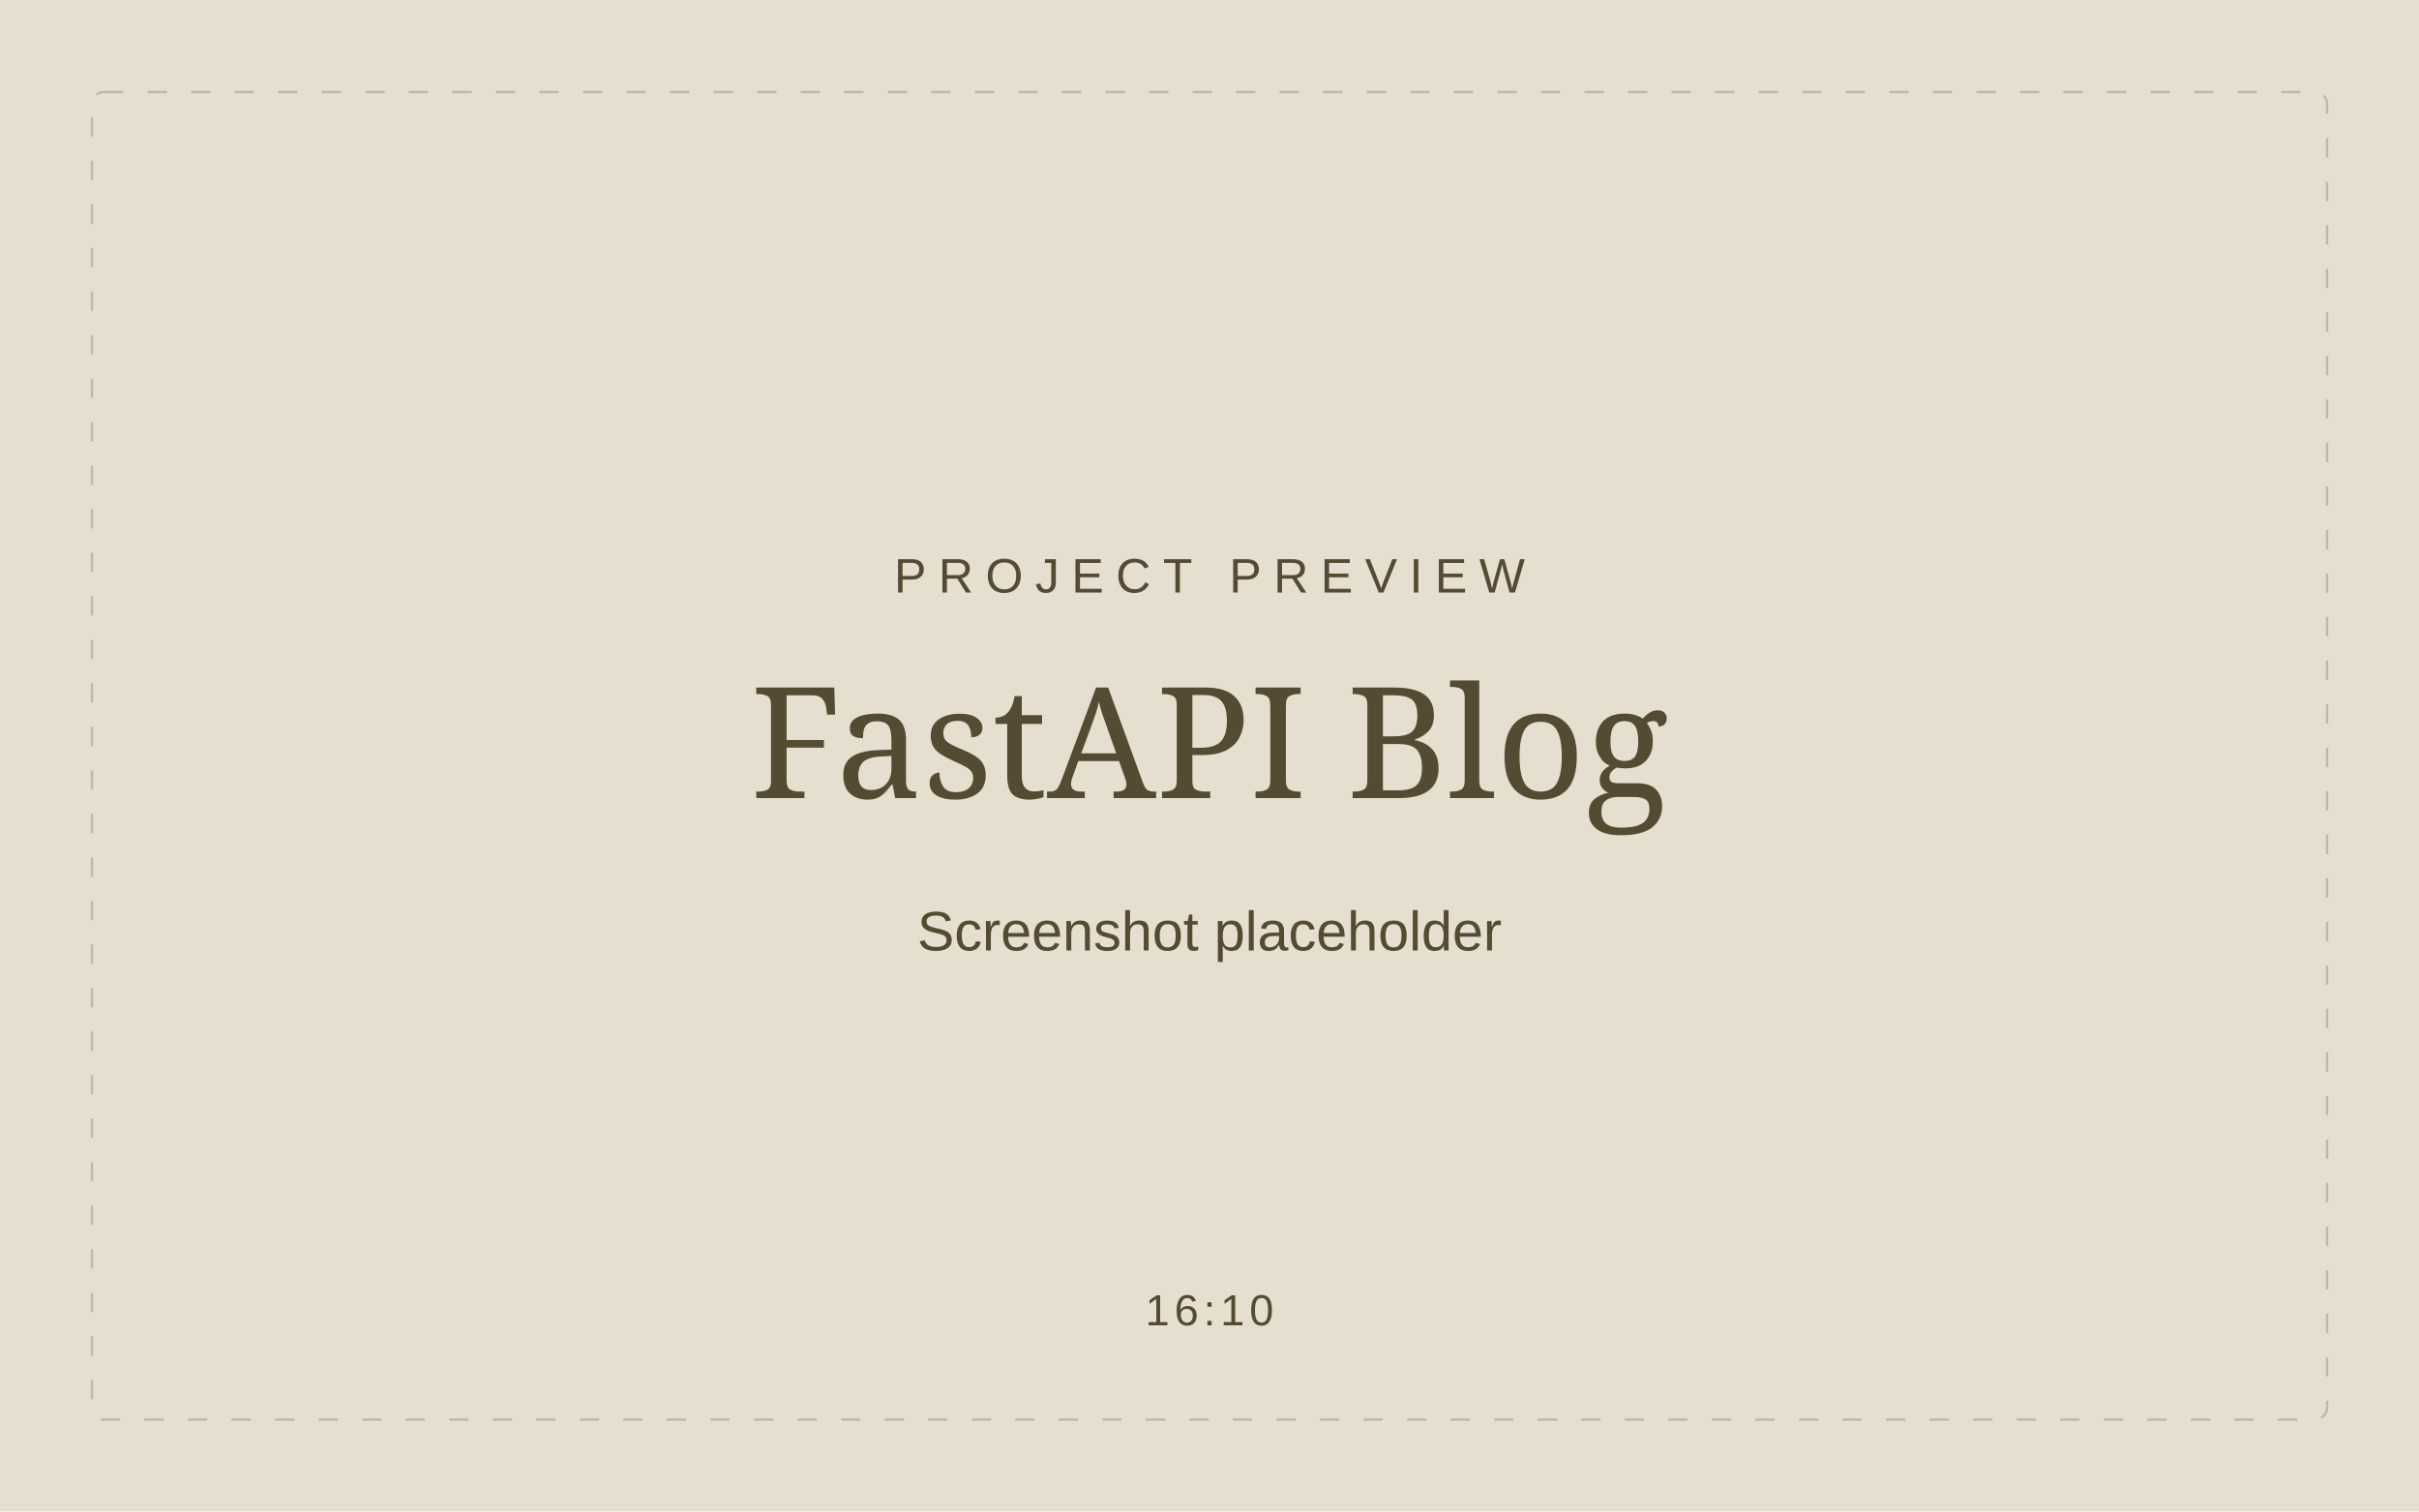
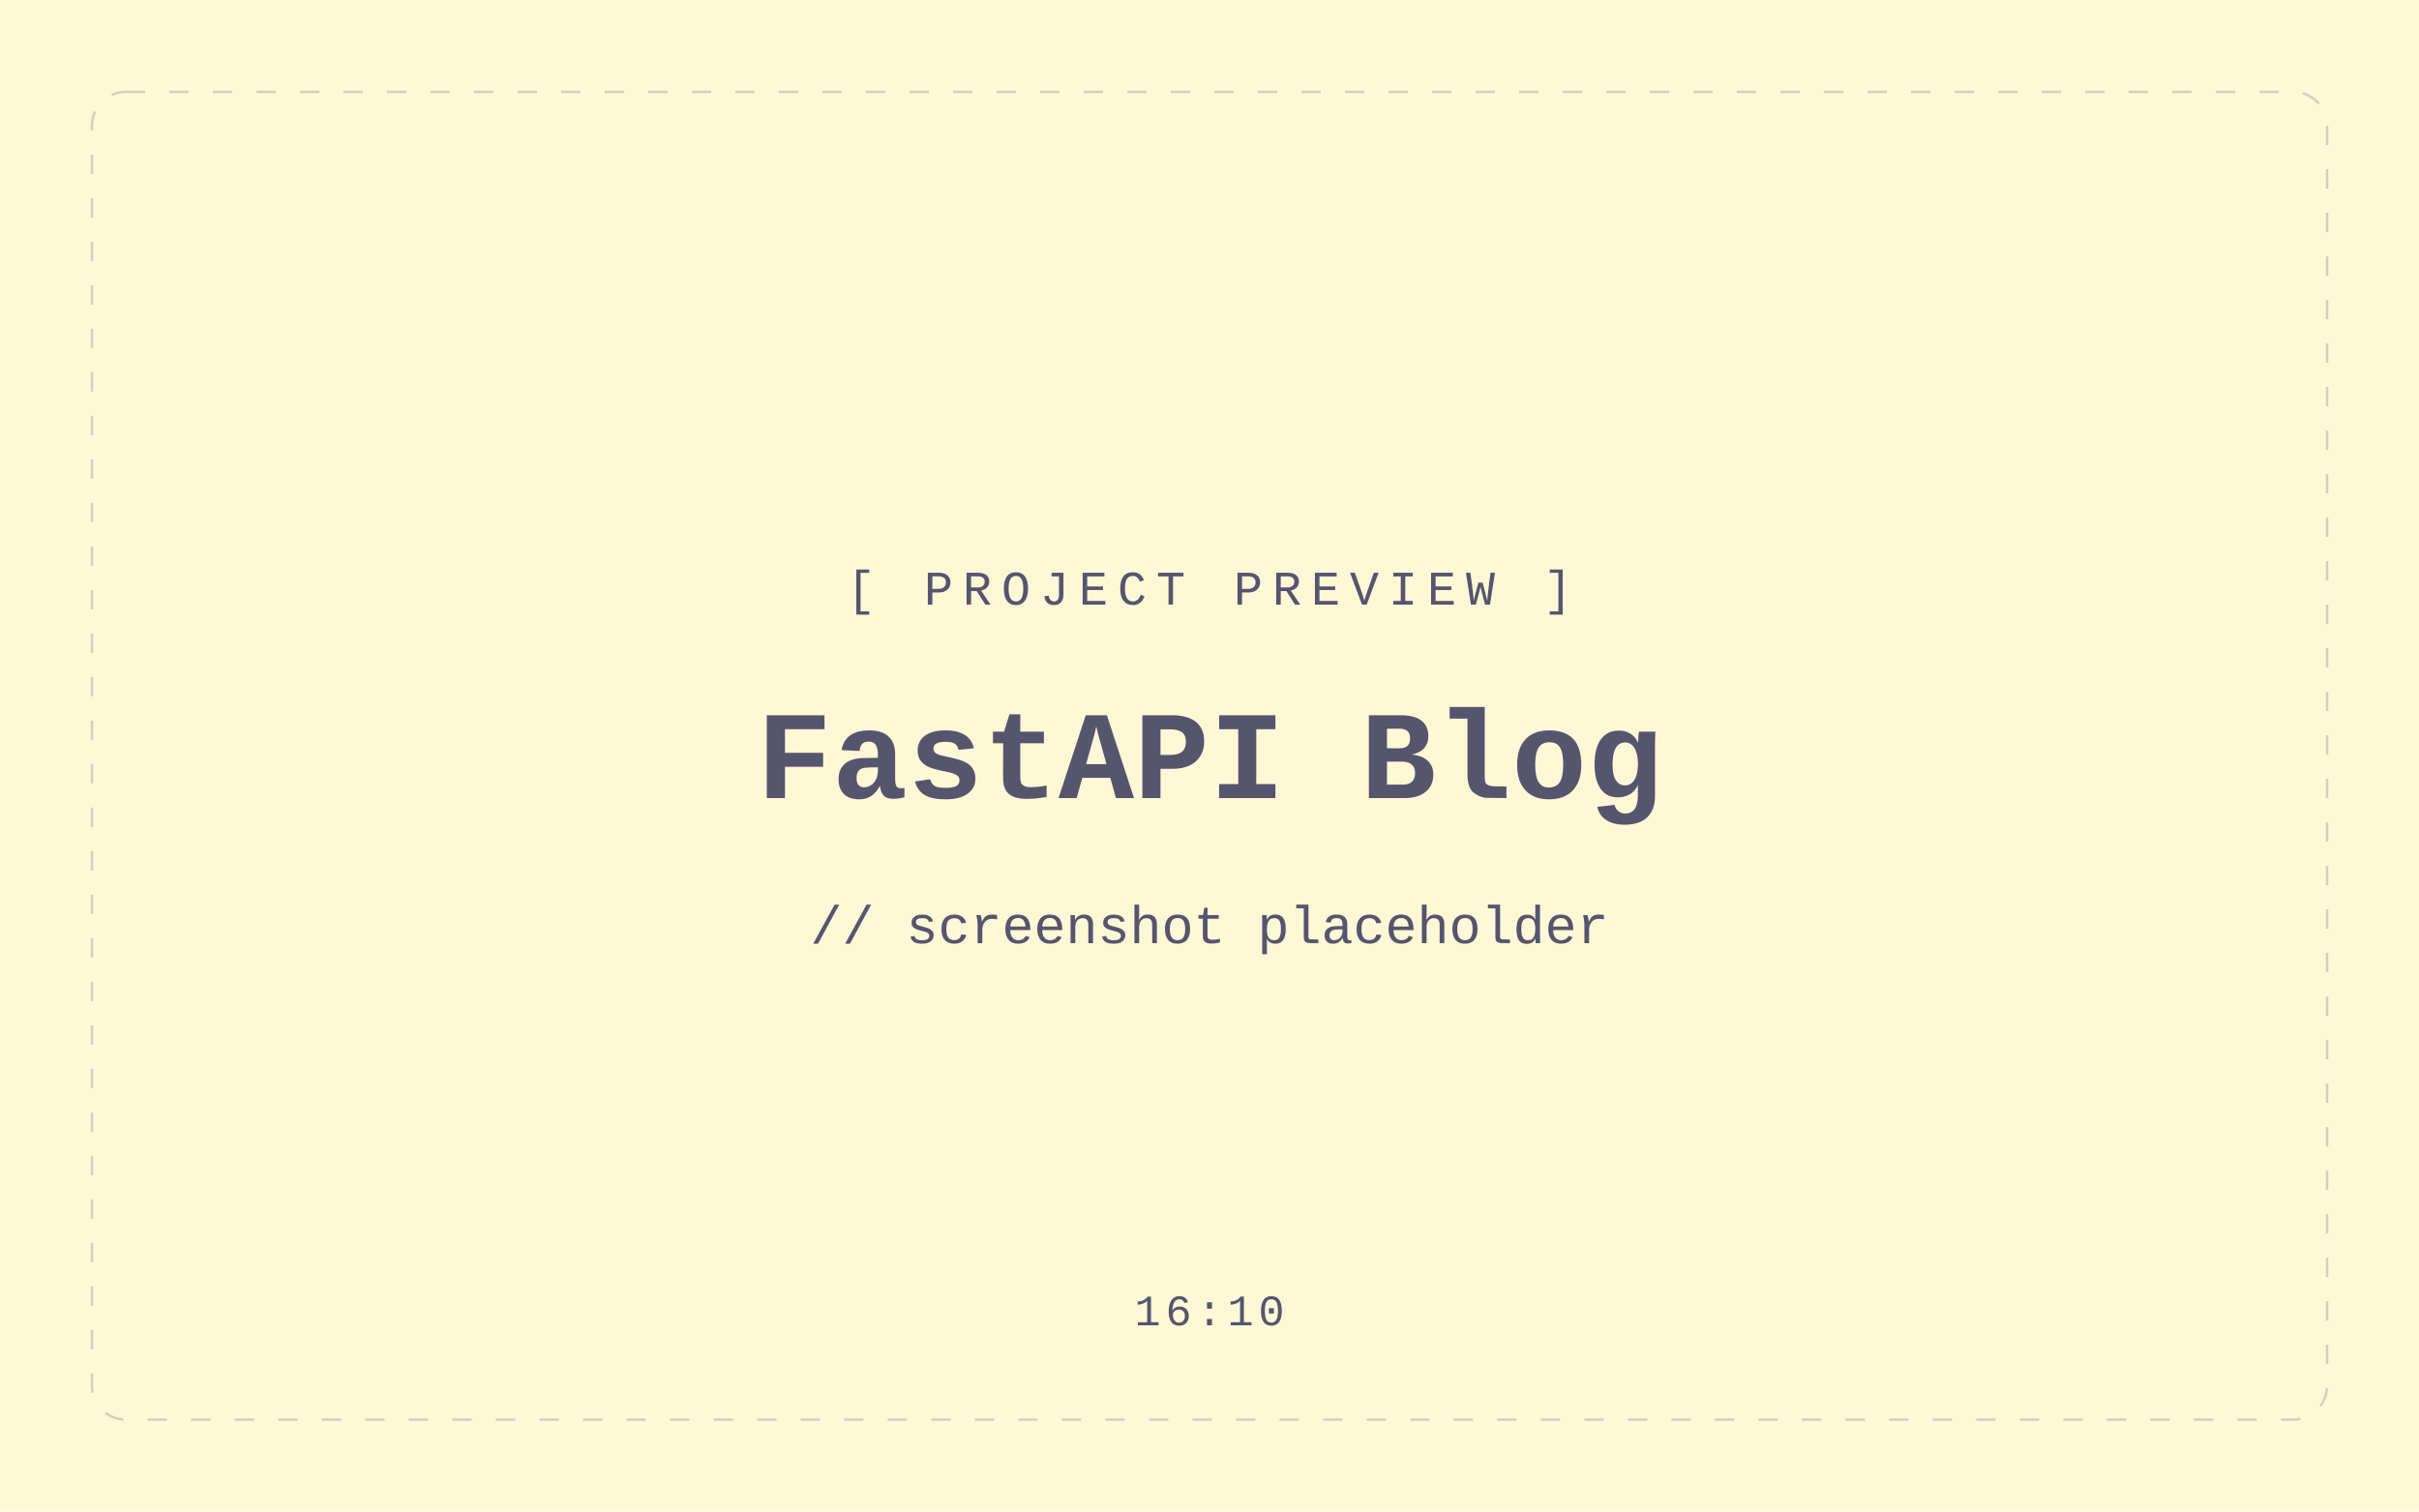
<svg xmlns="http://www.w3.org/2000/svg" width="1000" height="625" viewBox="0 0 1000 625">
-   <rect width="1000" height="625" fill="#e6dfcf" />
-   <rect x="38" y="38" width="924" height="549" rx="5" fill="none" stroke="#554a32" stroke-opacity=".25" stroke-dasharray="8 10" />
-   <g fill="#554a32" text-anchor="middle">
-     <text x="500" y="245" font-family="Arial, sans-serif" font-size="20" letter-spacing="5">PROJECT PREVIEW</text>
-     <text x="500" y="330" font-family="Georgia, serif" font-size="64">FastAPI Blog</text>
-     <text x="500" y="393" font-family="Arial, sans-serif" font-size="23">Screenshot placeholder</text>
-     <text x="500" y="548" font-family="Arial, sans-serif" font-size="18" letter-spacing="2">16:10</text>
+   <rect width="1000" height="625" fill="#fff8d6" />
+   <rect x="38" y="38" width="924" height="549" rx="14" fill="none" stroke="#55556e" stroke-opacity=".25" stroke-dasharray="8 10" />
+   <g fill="#55556e" text-anchor="middle" font-family="Consolas, 'Courier New', monospace">
+     <text x="500" y="250" font-size="20" letter-spacing="4">[ PROJECT PREVIEW ]</text>
+     <text x="500" y="330" font-size="52" font-weight="bold">FastAPI Blog</text>
+     <text x="500" y="390" font-size="22">// screenshot placeholder</text>
+     <text x="500" y="548" font-size="18" letter-spacing="2">16:10</text>
  </g>
</svg>
